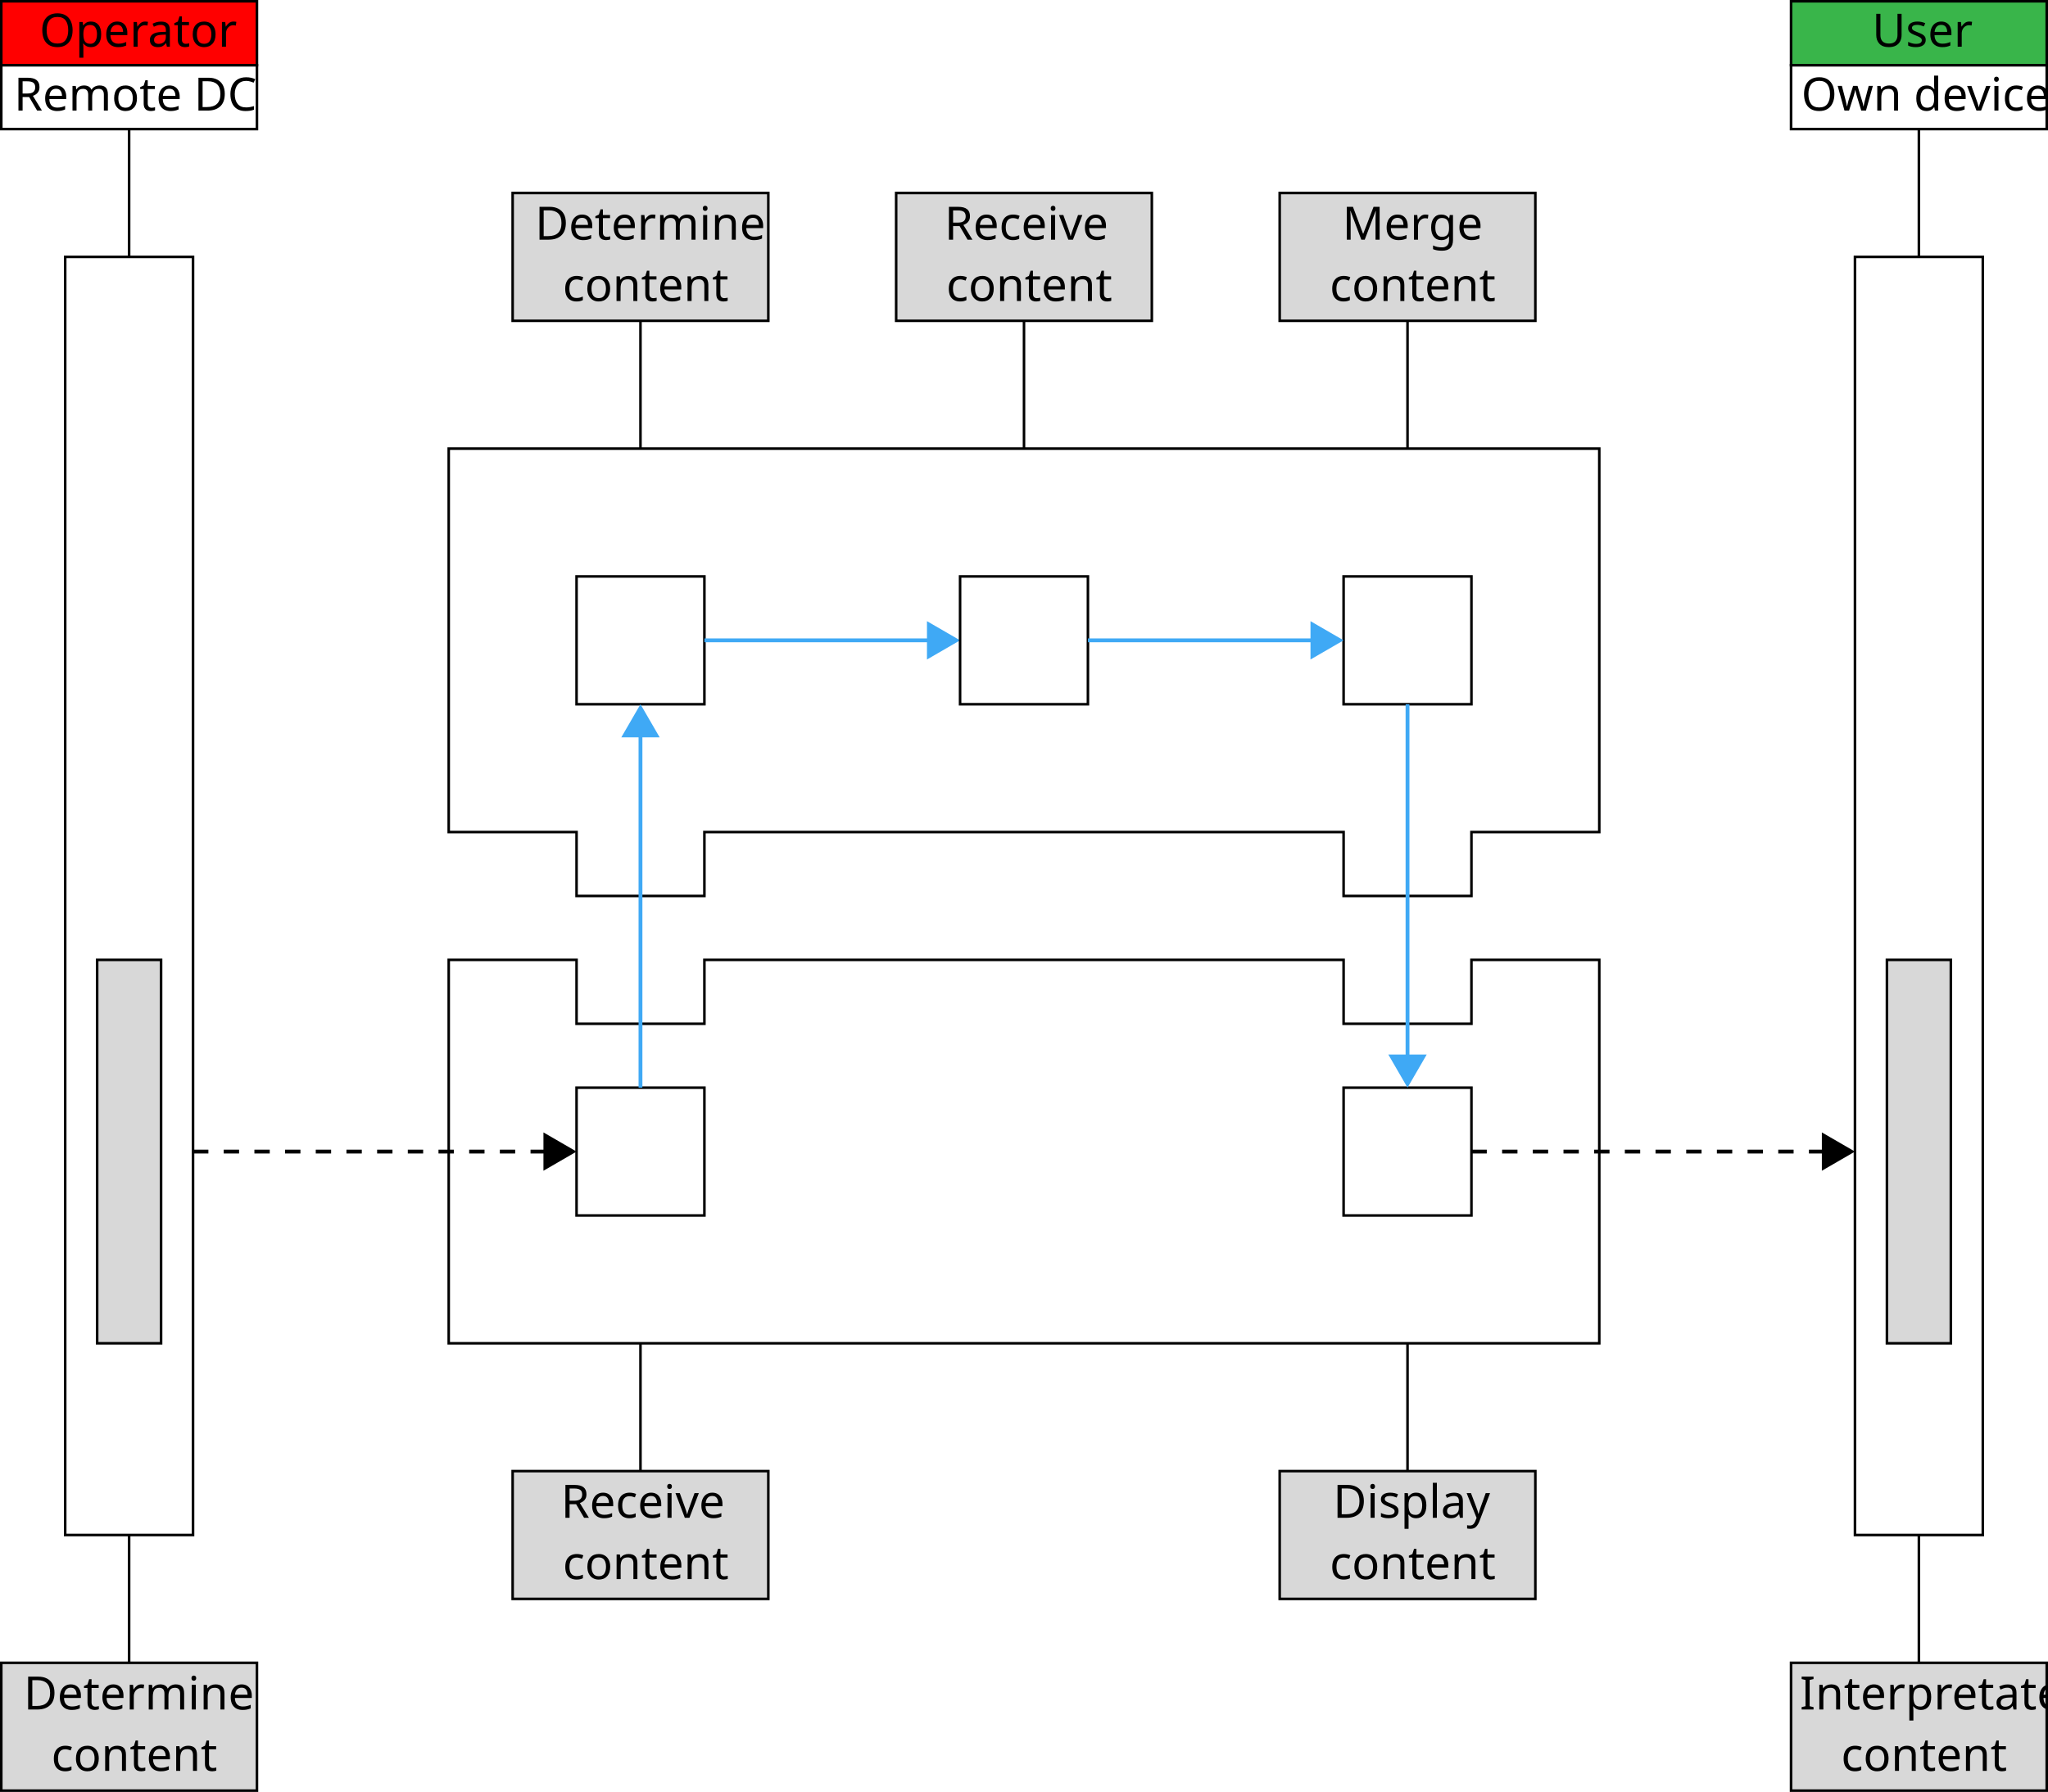
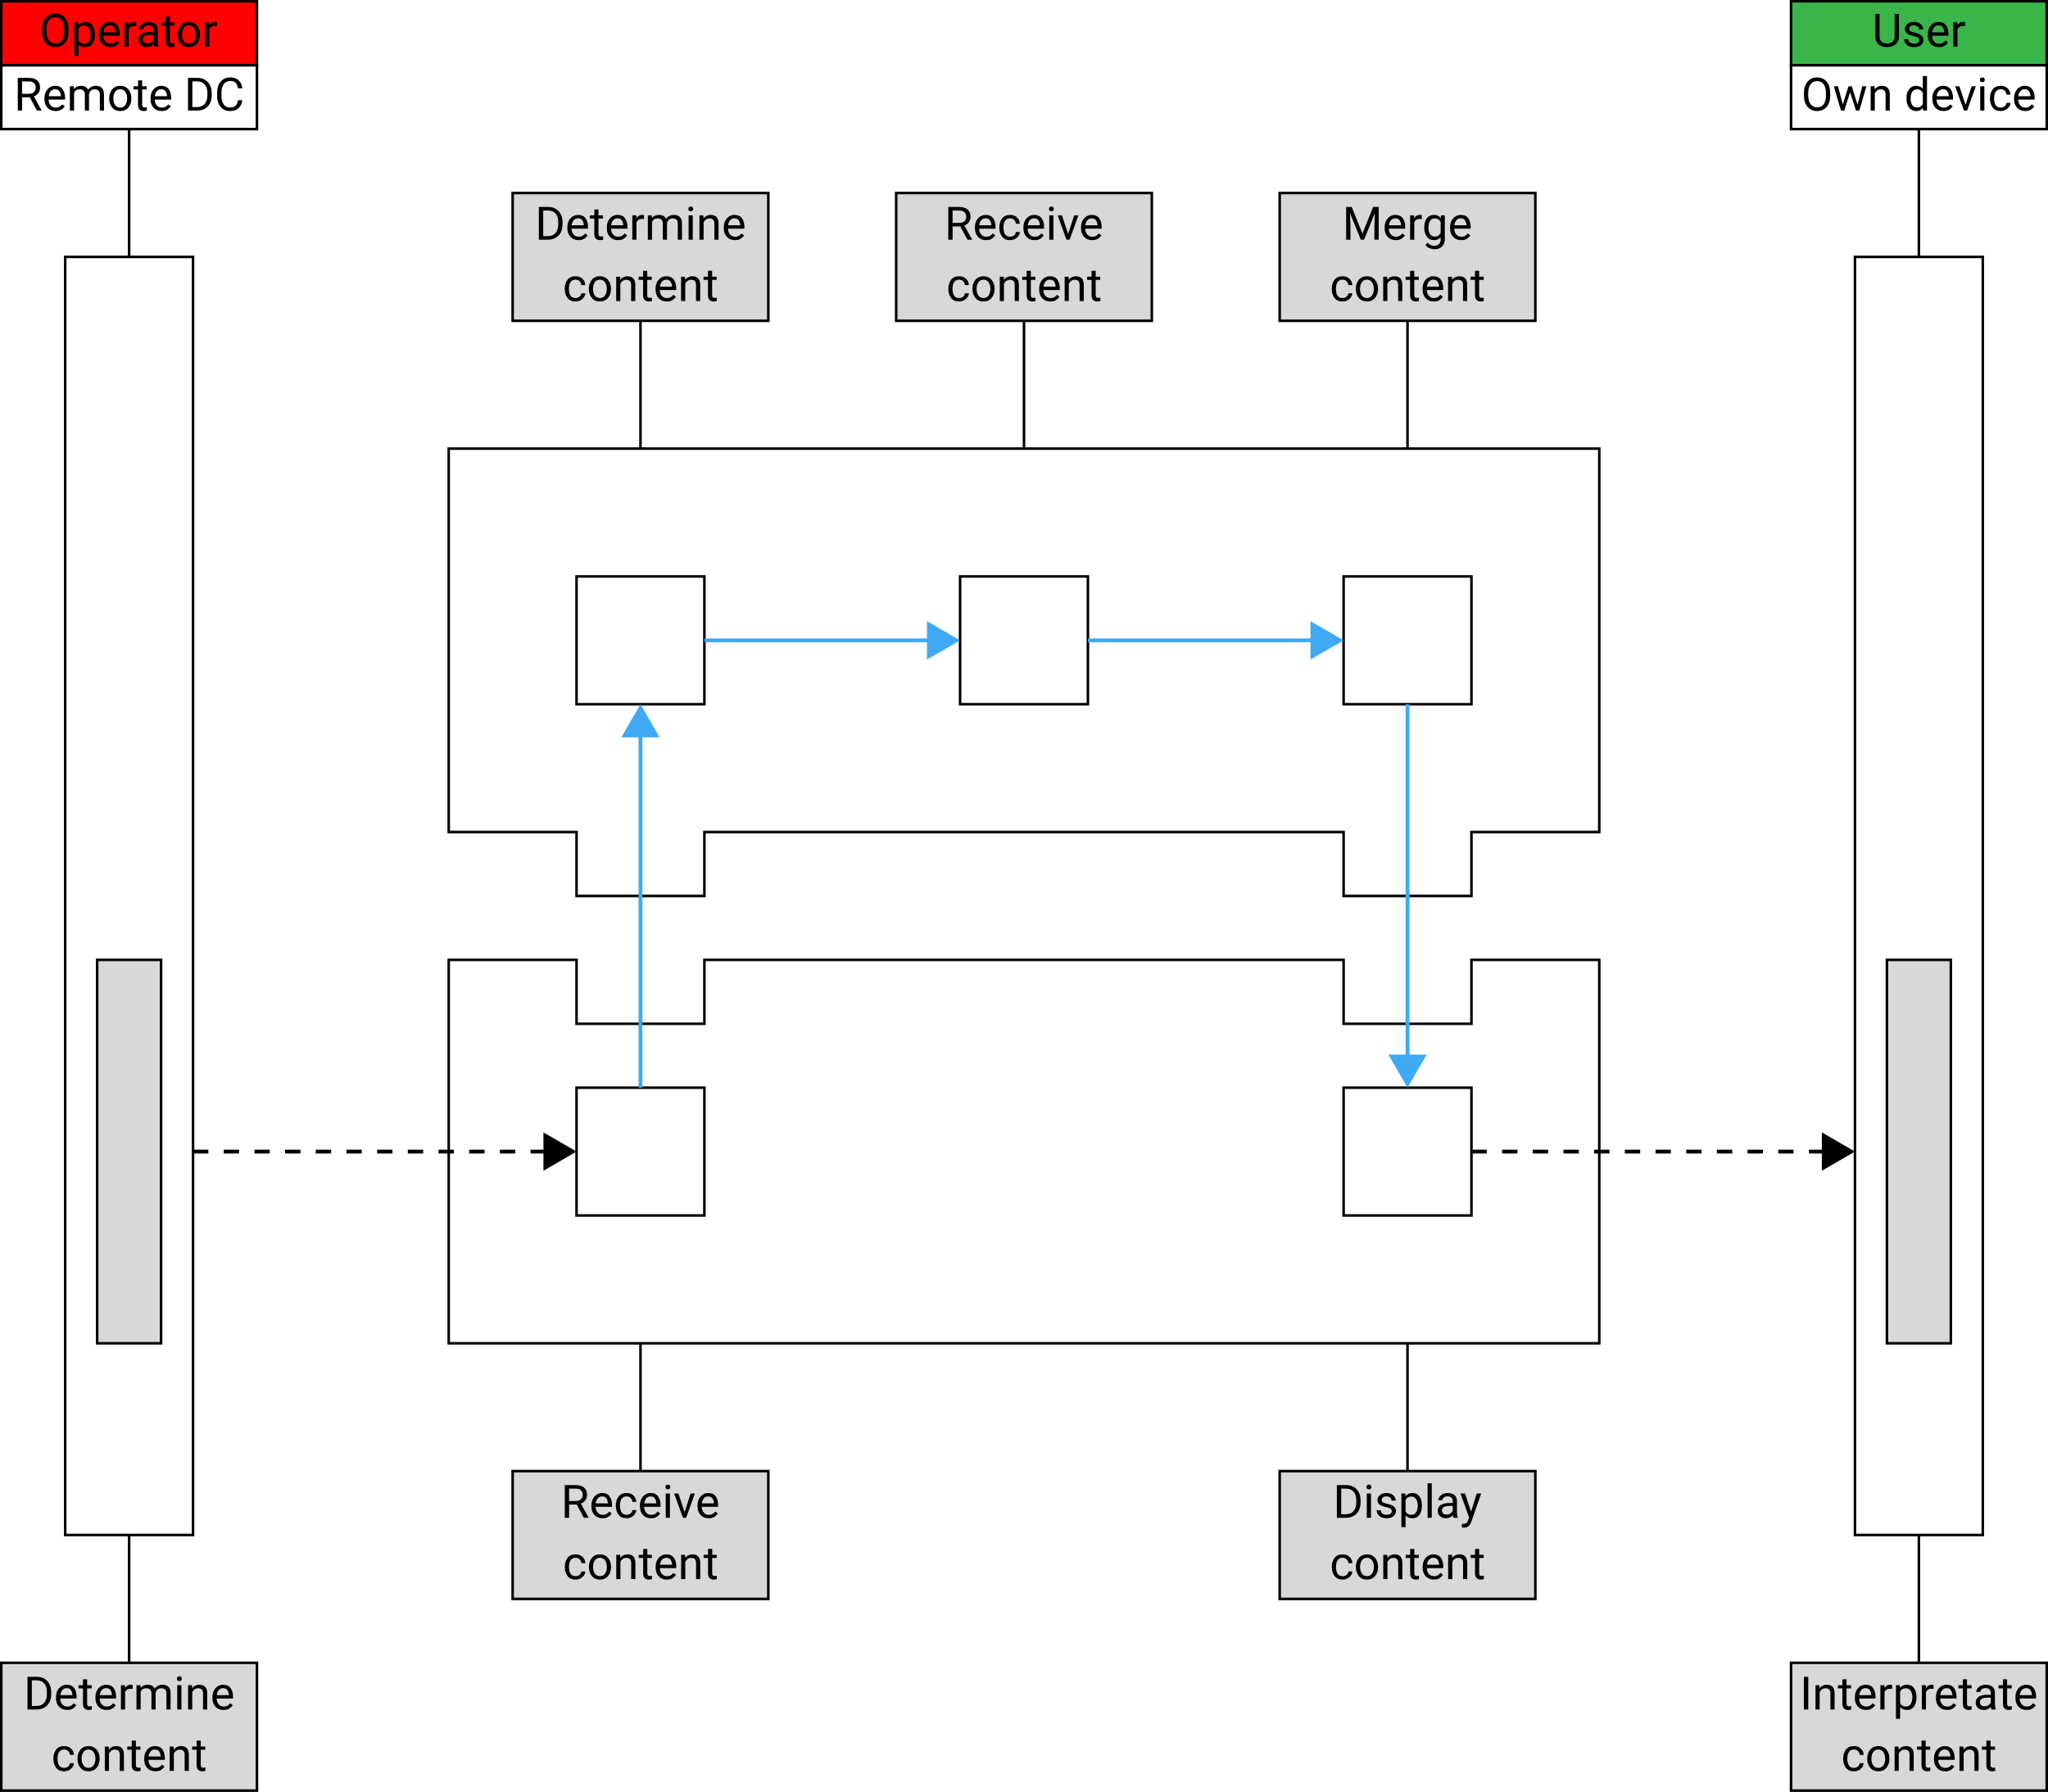
<svg xmlns="http://www.w3.org/2000/svg" version="1.1" id="Layer_1" x="0px" y="0px" viewBox="0 0 1602 1402" style="enable-background:new 0 0 1602 1402;" xml:space="preserve">
  <style type="text/css">
	.st0{fill:#FF0000;stroke:#000000;stroke-width:2;stroke-linecap:square;}
- 	.st1{font-family:'Roboto-Regular';}
+ 	.st1{font-family:Roboto;}
	.st2{font-size:36px;}
	.st3{fill:none;stroke:#000000;stroke-width:2;stroke-linecap:square;}
	.st4{fill:none;stroke:#000000;stroke-width:2;}
	.st5{fill-rule:evenodd;clip-rule:evenodd;fill:#D8D8D8;stroke:#000000;stroke-width:2;}
	.st6{enable-background:new    ;}
	.st7{fill:none;stroke:#000000;stroke-width:3;stroke-miterlimit:10;stroke-dasharray:12,12;}
	.st8{fill:#39B54A;stroke:#000000;stroke-width:2;stroke-linecap:square;}
	.st9{fill:none;stroke:#3FA9F5;stroke-width:3;stroke-miterlimit:10;}
	.st10{fill:#3FA9F5;}
</style>
  <g>
    <g>
      <rect x="1" y="1" class="st0" width="200" height="50" />
      <text transform="matrix(1 0 0 1 30.872 36.5203)" class="st1 st2">Operator</text>
    </g>
  </g>
  <g>
    <g>
      <rect x="1" y="51" class="st3" width="200" height="50" />
      <text transform="matrix(1 0 0 1 10.9472 86.5203)" class="st1 st2">Remote DC</text>
    </g>
  </g>
  <rect x="51" y="201" class="st4" width="100" height="1000" />
  <rect id="Rectangle_8_" x="76" y="751" class="st5" width="50" height="300" />
  <g>
    <rect id="Rectangle_6_" x="1" y="1301" class="st5" width="200" height="100" />
    <text transform="matrix(1 0 0 1 18.5408 1337.521)" class="st6">
      <tspan x="0" y="0" class="st1 st2">Determine</tspan>
      <tspan x="21.6" y="48" class="st1 st2">content</tspan>
    </text>
  </g>
  <line class="st4" x1="101" y1="101" x2="101" y2="201" />
  <line class="st4" x1="101" y1="1201" x2="101" y2="1301" />
  <g>
    <g>
      <line class="st7" x1="151" y1="901" x2="429.5" y2="901" />
      <g>
        <polygon points="425.1,916 451,901 425.1,886    " />
      </g>
    </g>
  </g>
  <rect id="Rectangle" x="451" y="851" class="st4" width="100" height="100" />
  <rect id="Rectangle_1_" x="1051" y="851" class="st4" width="100" height="100" />
  <g>
    <polygon class="st4" points="1151,751 1151,801 1051,801 1051,751 551,751 551,801 451,801 451,751 351,751 351,1051 1251,1051    1251,751  " />
  </g>
  <g>
    <g>
      <line class="st7" x1="1151" y1="901" x2="1429.5" y2="901" />
      <g>
        <polygon points="1425.1,916 1451,901 1425.1,886    " />
      </g>
    </g>
  </g>
  <g>
    <rect id="Rectangle_2_" x="401" y="1151" class="st5" width="200" height="100" />
    <text transform="matrix(1 0 0 1 438.7996 1187.521)" class="st6">
      <tspan x="0" y="0" class="st1 st2">Receive</tspan>
      <tspan x="1.4" y="48" class="st1 st2">content</tspan>
    </text>
  </g>
  <line class="st4" x1="501" y1="1051" x2="501" y2="1151" />
  <g>
    <rect id="Rectangle_3_" x="1001" y="1151" class="st5" width="200" height="100" />
    <text transform="matrix(1 0 0 1 1042.772 1187.521)" class="st6">
      <tspan x="0" y="0" class="st1 st2">Display</tspan>
      <tspan x="-2.6" y="48" class="st1 st2">content</tspan>
    </text>
  </g>
  <line class="st4" x1="1101" y1="1051" x2="1101" y2="1151" />
  <g>
    <g>
      <rect x="1401" y="1" class="st8" width="200" height="50" />
      <text transform="matrix(1 0 0 1 1464.42 36.5203)" class="st1 st2">User</text>
    </g>
  </g>
  <g>
    <g>
      <rect x="1401" y="51" class="st3" width="200" height="50" />
      <text transform="matrix(1 0 0 1 1408.978 86.5202)" class="st1 st2">Own device</text>
    </g>
  </g>
  <rect x="1451" y="201" class="st4" width="100" height="1000" />
  <rect id="Rectangle_5_" x="1476" y="751" class="st5" width="50" height="300" />
  <g>
    <rect id="Rectangle_4_" x="1401" y="1301" class="st5" width="200" height="100" />
    <text transform="matrix(1 0 0 1 1407.853 1337.521)" class="st6">
      <tspan x="0" y="0" class="st1 st2">Interpretate</tspan>
      <tspan x="32.3" y="48" class="st1 st2">content</tspan>
    </text>
  </g>
  <line class="st4" x1="1501" y1="101" x2="1501" y2="201" />
  <line class="st4" x1="1501" y1="1201" x2="1501" y2="1301" />
  <polygon class="st4" points="351,351 351,651 451,651 451,701 551,701 551,651 1051,651 1051,701 1151,701 1151,651 1251,651   1251,351 " />
  <rect id="Rectangle_9_" x="451" y="451" class="st4" width="100" height="100" />
  <rect id="Rectangle_7_" x="1051" y="451" class="st4" width="100" height="100" />
  <g>
    <g>
      <line class="st9" x1="551" y1="501" x2="729.5" y2="501" />
      <g>
        <polygon class="st10" points="725.1,516 751,501 725.1,486    " />
      </g>
    </g>
  </g>
  <g>
    <rect id="Rectangle_10_" x="401" y="151" class="st5" width="200" height="100" />
    <text transform="matrix(1 0 0 1 418.5408 187.5206)" class="st6">
      <tspan x="0" y="0" class="st1 st2">Determine</tspan>
      <tspan x="21.6" y="48" class="st1 st2">content</tspan>
    </text>
  </g>
  <line class="st4" x1="501" y1="251" x2="501" y2="351" />
  <g>
    <rect id="Rectangle_13_" x="701" y="151" class="st5" width="200" height="100" />
    <text transform="matrix(1 0 0 1 738.7996 187.5206)" class="st6">
      <tspan x="0" y="0" class="st1 st2">Receive</tspan>
      <tspan x="1.4" y="48" class="st1 st2">content</tspan>
    </text>
  </g>
  <line class="st4" x1="801" y1="251" x2="801" y2="351" />
  <g>
    <rect id="Rectangle_14_" x="1001" y="151" class="st5" width="200" height="100" />
    <text transform="matrix(1 0 0 1 1050.023 187.5206)" class="st6">
      <tspan x="0" y="0" class="st1 st2">Merge</tspan>
      <tspan x="-9.9" y="48" class="st1 st2">content</tspan>
    </text>
  </g>
  <line class="st4" x1="1101" y1="251" x2="1101" y2="351" />
  <rect id="Rectangle_15_" x="751" y="451" class="st4" width="100" height="100" />
  <g>
    <g>
      <line class="st9" x1="851" y1="501" x2="1029.5" y2="501" />
      <g>
        <polygon class="st10" points="1025.1,516 1051,501 1025.1,486    " />
      </g>
    </g>
  </g>
  <g>
    <g>
      <line class="st9" x1="501" y1="851" x2="501" y2="572.5" />
      <g>
        <polygon class="st10" points="516,576.9 501,551 486,576.9    " />
      </g>
    </g>
  </g>
  <g>
    <g>
      <line class="st9" x1="1101" y1="551" x2="1101" y2="829.5" />
      <g>
        <polygon class="st10" points="1086,825.1 1101,851 1116,825.1    " />
      </g>
    </g>
  </g>
</svg>
